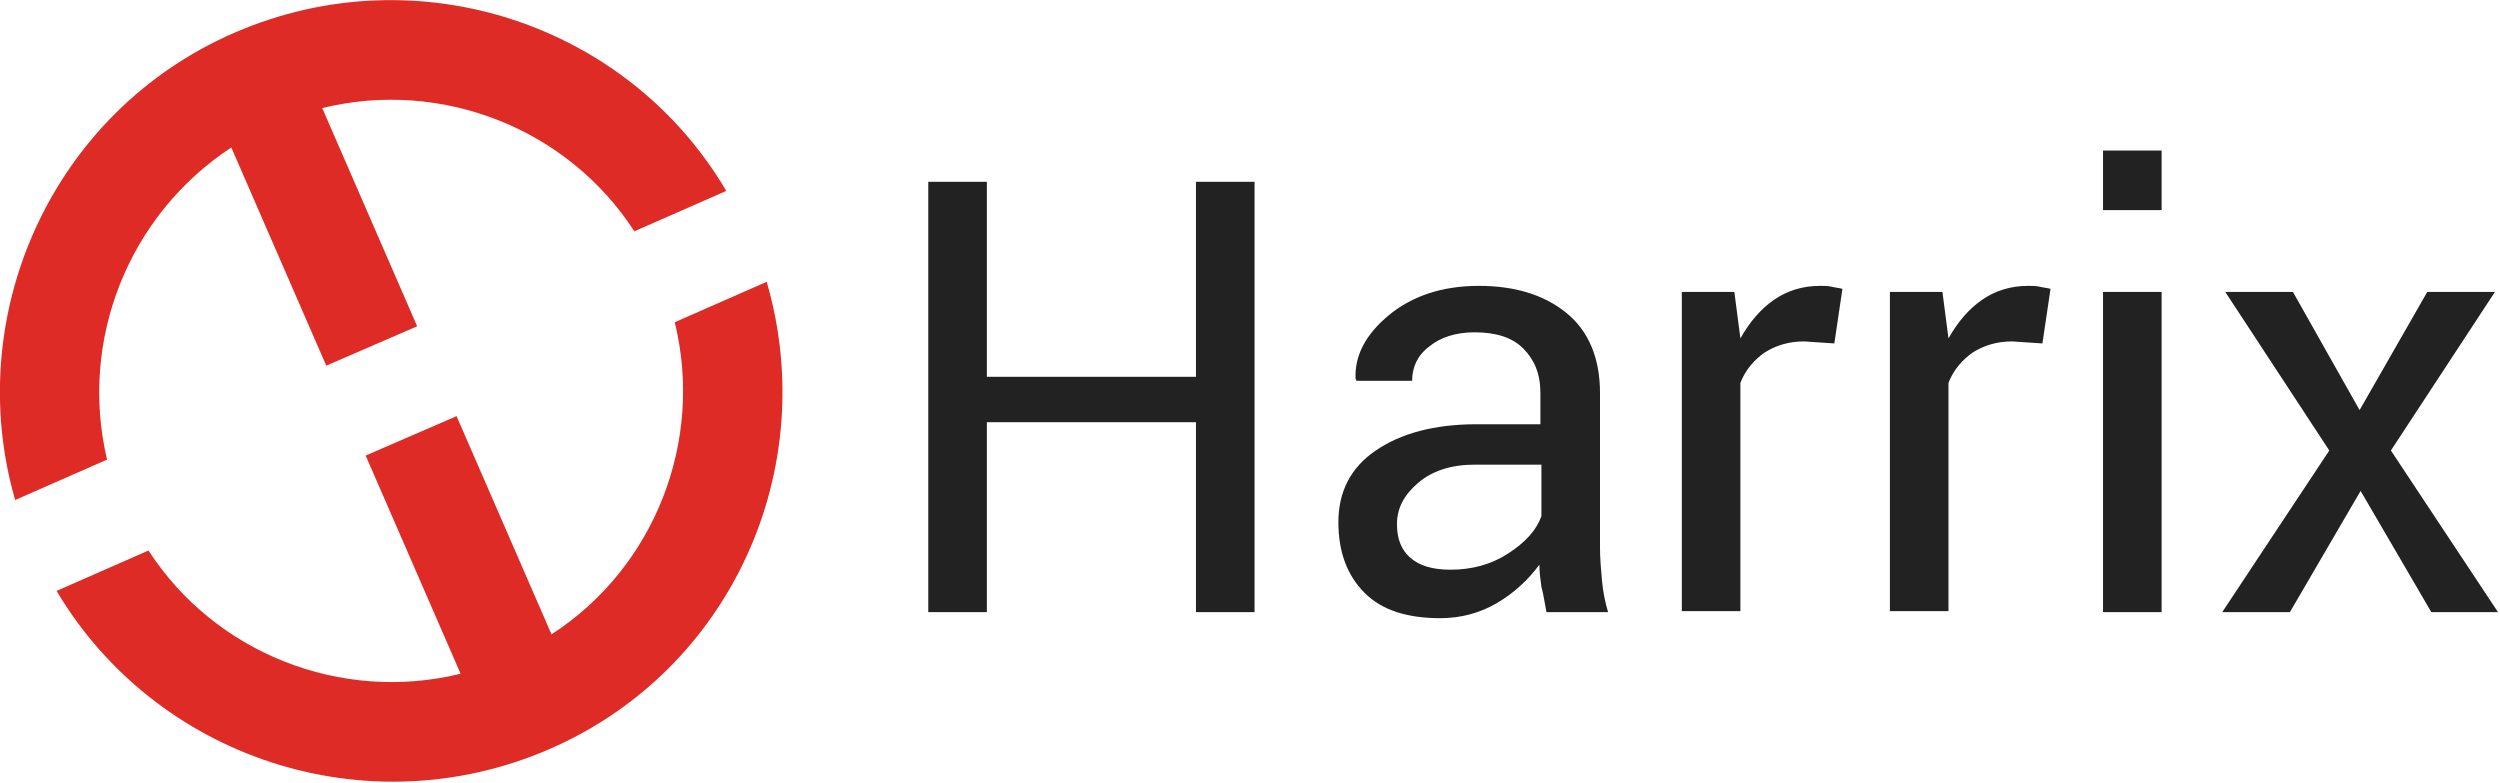
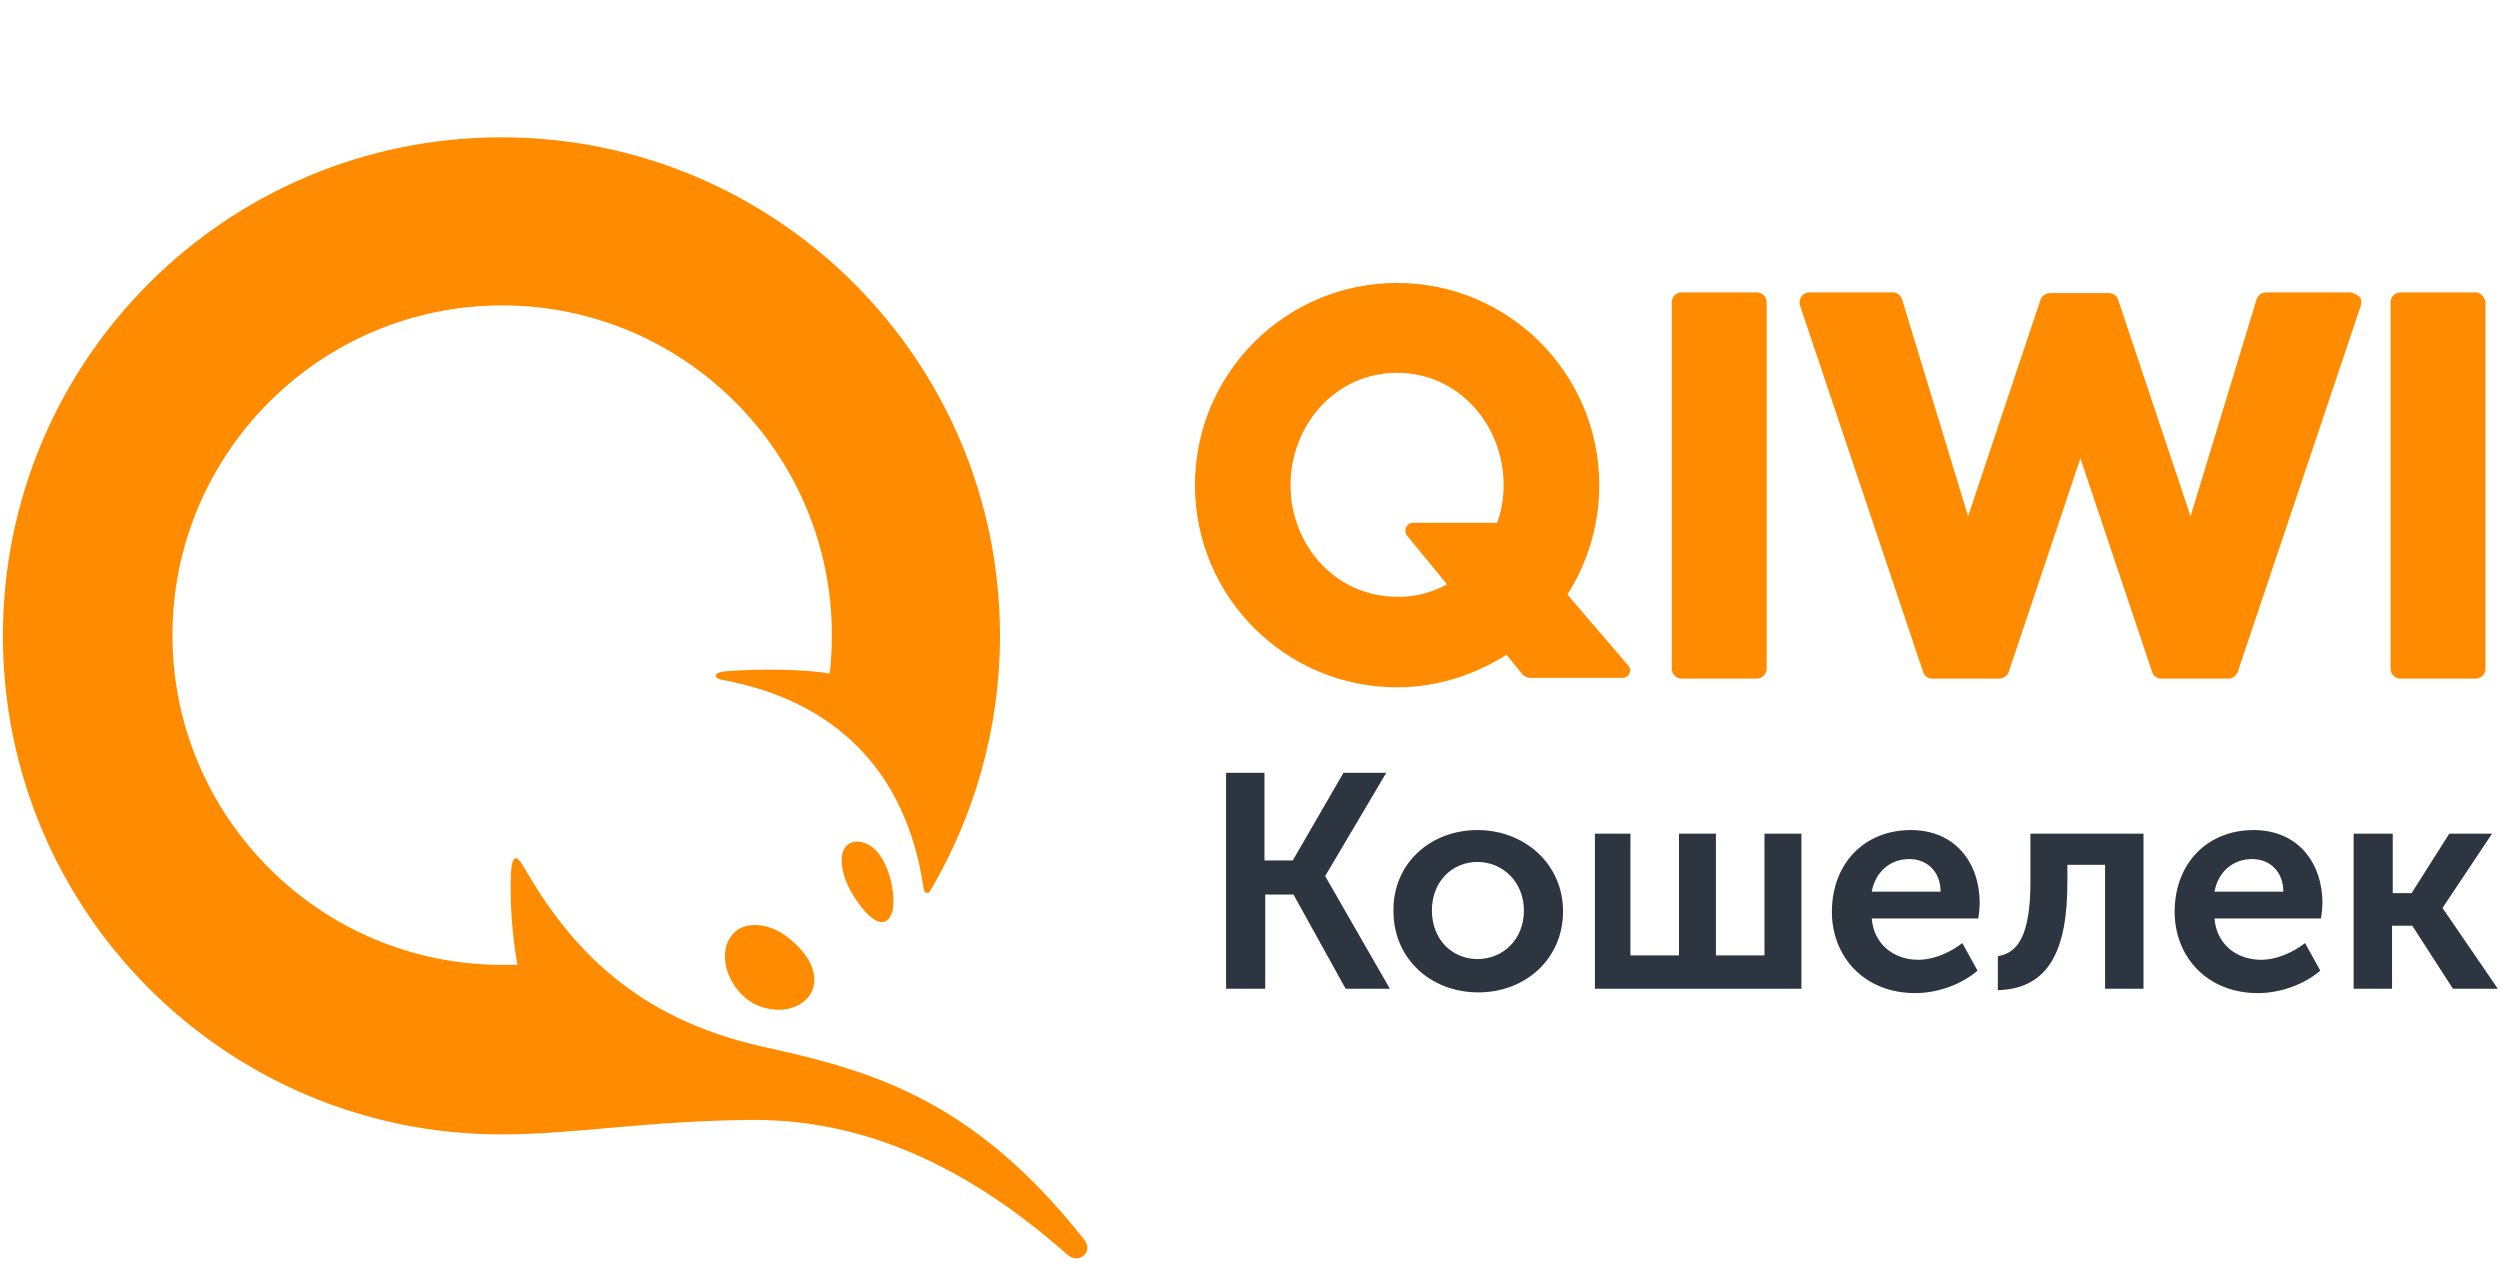
- <svg xmlns="http://www.w3.org/2000/svg" viewBox="0 0 247.5 77.5">
-   <path d="M124.2 60.6h-5.8V41.8H97.7v18.8h-5.8V18h5.8v19.3h20.7V18h5.8v42.6zm28.9 0c-.2-1-.3-1.8-.5-2.5-.1-.7-.2-1.5-.2-2.2-1.1 1.5-2.5 2.8-4.2 3.8s-3.6 1.5-5.6 1.5c-3.3 0-5.8-.8-7.5-2.5s-2.6-4-2.6-7 1.2-5.4 3.7-7.1c2.5-1.7 5.8-2.6 10-2.6h6.3v-3.1c0-1.9-.6-3.3-1.7-4.4-1.1-1.1-2.7-1.6-4.8-1.6-1.9 0-3.4.5-4.5 1.4-1.2.9-1.7 2.1-1.7 3.4h-5.5l-.1-.2c-.1-2.3 1-4.4 3.3-6.3 2.3-1.9 5.3-2.9 8.9-2.9 3.6 0 6.5.9 8.7 2.7s3.3 4.5 3.3 7.9v15.3c0 1.1.1 2.2.2 3.3s.3 2.1.6 3.1h-6.1zm-9.5-4.2c2.1 0 4-.5 5.7-1.6s2.8-2.3 3.3-3.7V46H146c-2.3 0-4.2.6-5.6 1.8-1.4 1.2-2.1 2.5-2.1 4.1 0 1.4.4 2.5 1.3 3.3.9.8 2.2 1.2 4 1.2zm38-22.4l-3-.2c-1.5 0-2.8.4-3.9 1.1-1 .7-1.9 1.7-2.4 3v22.6h-5.8V28.9h5.2l.6 4.6c.9-1.6 2-2.9 3.3-3.8s2.8-1.4 4.6-1.4c.4 0 .8 0 1.2.1s.7.1 1 .2l-.8 5.4zm20.6 0l-3-.2c-1.5 0-2.8.4-3.9 1.1-1 .7-1.9 1.7-2.4 3v22.6h-5.8V28.9h5.2l.6 4.6c.9-1.6 2-2.9 3.3-3.8s2.8-1.4 4.6-1.4c.4 0 .8 0 1.2.1s.7.1 1 .2l-.8 5.4zM214 20.8h-5.8v-5.9h5.8v5.9zm0 39.8h-5.8V28.9h5.8v31.7zm19.6-20l6.7-11.7h6.7l-10.3 15.7 10.6 16h-6.6l-7-12-7 12H220l10.6-16-10.3-15.7h6.7l6.6 11.7z" fill="#222" />
-   <path d="M22.9 14.6l9.4 21.6 9-3.9-9.4-21.6c11.8-2.9 24.3 2 30.9 12.2l9.1-4C62.2 2.4 41.4-4.6 23.3 3.2S-3.8 31.1 1.5 49.5l9.1-4c-2.8-11.8 2.1-24.2 12.3-30.9zm53 13.3l-9.1 4c2.9 11.8-2 24.3-12.2 30.9l-9.4-21.6-9 3.9 9.4 21.6c-11.8 2.9-24.3-2-30.9-12.2l-9.1 4C15.4 75 36.2 82 54.3 74.2s27-27.8 21.6-46.3z" fill="#DE2B26" />
+ <svg xmlns="http://www.w3.org/2000/svg" viewBox="0 0 111 56">
+   <g fill="none">
+     <path fill="#2D3540" d="M54.406 34.313h1.737v3.893h1.255l2.252-3.893h1.899l-2.703 4.569v.032L61.71 43.9h-1.963l-2.317-4.183h-1.254v4.183h-1.738v-9.588h-.032zm11.197 2.542c2.09 0 3.796 1.512 3.796 3.603 0 2.124-1.673 3.604-3.764 3.604-2.092 0-3.765-1.48-3.765-3.604-.032-2.123 1.641-3.603 3.733-3.603zm5.147.16h1.641v5.406h2.156v-5.405h1.64v5.405h2.156v-5.405h1.641V43.9h-9.17v-6.885h-.064zm14.093-.16c1.962 0 3.056 1.448 3.056 3.25a4.8 4.8 0 0 1-.064.675h-4.73c.097 1.19 1.03 1.834 2.06 1.834.707 0 1.415-.322 1.962-.74l.676 1.223c-.708.61-1.77.997-2.767.997-2.285 0-3.7-1.641-3.7-3.604 0-2.155 1.447-3.635 3.507-3.635zm3.86 5.598c.837-.129 1.448-.836 1.448-3.282v-2.155h5.02V43.9h-1.706v-5.502h-1.673v.772c0 2.992-.804 4.73-3.089 4.794v-1.512zm11.358-5.598c1.962 0 3.056 1.448 3.056 3.25a4.8 4.8 0 0 1-.064.675h-4.73c.097 1.19 1.03 1.834 2.06 1.834.707 0 1.415-.322 1.962-.74l.676 1.223c-.708.61-1.77.997-2.767.997-2.284 0-3.7-1.641-3.7-3.604 0-2.155 1.448-3.635 3.507-3.635zm4.472.16h1.705v2.639h.837l1.673-2.638h1.898l-2.188 3.281v.033l2.445 3.57h-1.994l-1.802-2.798h-.9V43.9H104.5v-6.885h.032zm-38.93 5.567c1.126 0 2.059-.869 2.059-2.156 0-1.255-.933-2.156-2.06-2.156-1.125 0-2.026.87-2.026 2.156 0 1.287.9 2.156 2.027 2.156zm20.559-2.992c0-.901-.612-1.448-1.384-1.448-.868 0-1.512.579-1.673 1.448h3.057zm15.218 0c0-.901-.611-1.448-1.383-1.448-.87 0-1.513.579-1.674 1.448h3.057z" />
+     <path fill="#FF8C00" d="M78.44 13.432V29.68a.44.44 0 0 1-.45.45h-3.314a.44.44 0 0 1-.45-.45V13.432a.44.44 0 0 1 .45-.45h3.314a.44.44 0 0 1 .45.45zm25.868-.45c.129 0 .29.064.45.193.097.096.097.257.065.386l-5.47 16.28a.458.458 0 0 1-.418.29h-2.96c-.193 0-.354-.097-.418-.29L92.37 20.35l-3.185 9.49a.458.458 0 0 1-.418.29h-2.96c-.193 0-.354-.096-.418-.29l-5.47-16.28c-.032-.128-.032-.257.064-.385.065-.129.226-.193.354-.193h3.7c.193 0 .354.128.419.321l2.927 9.62 3.218-9.62a.458.458 0 0 1 .418-.29h2.606c.193 0 .354.097.418.29l3.218 9.62 2.928-9.62a.444.444 0 0 1 .418-.321h3.7zm5.598 0c.225 0 .418.193.45.45V29.68a.44.44 0 0 1-.45.45h-3.314a.44.44 0 0 1-.45-.45V13.432a.44.44 0 0 1 .45-.45h3.314zm-37.611 16.57c.193.225.032.546-.258.546h-4.054a.519.519 0 0 1-.418-.193l-.675-.836c-1.416.9-3.09 1.448-4.859 1.448-4.954 0-8.976-4.022-8.976-8.977s4.022-8.977 8.976-8.977c4.955 0 8.977 4.022 8.977 8.977 0 1.77-.515 3.443-1.416 4.858l2.703 3.153zm-33.88 7.882c.837.322 1.159 1.576 1.223 2.123.129.998-.16 1.384-.482 1.384-.322 0-.773-.386-1.255-1.158-.483-.773-.676-1.641-.418-2.092.16-.29.514-.418.933-.257zm-4.89 3.636c.515 0 1.094.225 1.609.675.997.837 1.287 1.802.772 2.51-.29.354-.772.579-1.319.579-.547 0-1.126-.193-1.512-.547-.901-.772-1.158-2.06-.58-2.767.226-.29.58-.45 1.03-.45zm-11.26 9.298c-12.227 0-22.136-9.91-22.136-22.136 0-12.226 9.91-22.135 22.135-22.135 12.226 0 22.136 9.91 22.136 22.135 0 4.15-1.158 8.044-3.12 11.358-.065.096-.226.064-.258-.065-.772-5.437-4.086-8.43-8.912-9.33-.419-.065-.483-.322.064-.386 1.48-.129 3.571-.097 4.665.096.064-.547.097-1.126.097-1.705 0-8.076-6.564-14.64-14.64-14.64-8.075 0-14.639 6.564-14.639 14.64s6.564 14.64 14.64 14.64h.675a19.749 19.749 0 0 1-.29-3.958c.033-.901.226-1.03.612-.322 2.027 3.507 4.923 6.66 10.585 7.915 4.633 1.03 9.266 2.22 14.253 8.558.45.547-.225 1.126-.74.676-5.083-4.505-9.716-5.985-13.931-5.985-4.73.033-7.947.644-11.197.644zm41.986-24.42l-1.77-2.156c-.192-.225-.031-.579.258-.579h3.732c.193-.515.29-1.094.29-1.673 0-2.67-1.995-4.987-4.73-4.987-2.734 0-4.73 2.317-4.73 4.987s1.996 4.955 4.73 4.955c.772.032 1.545-.193 2.22-.547z" />
+   </g>
</svg>
